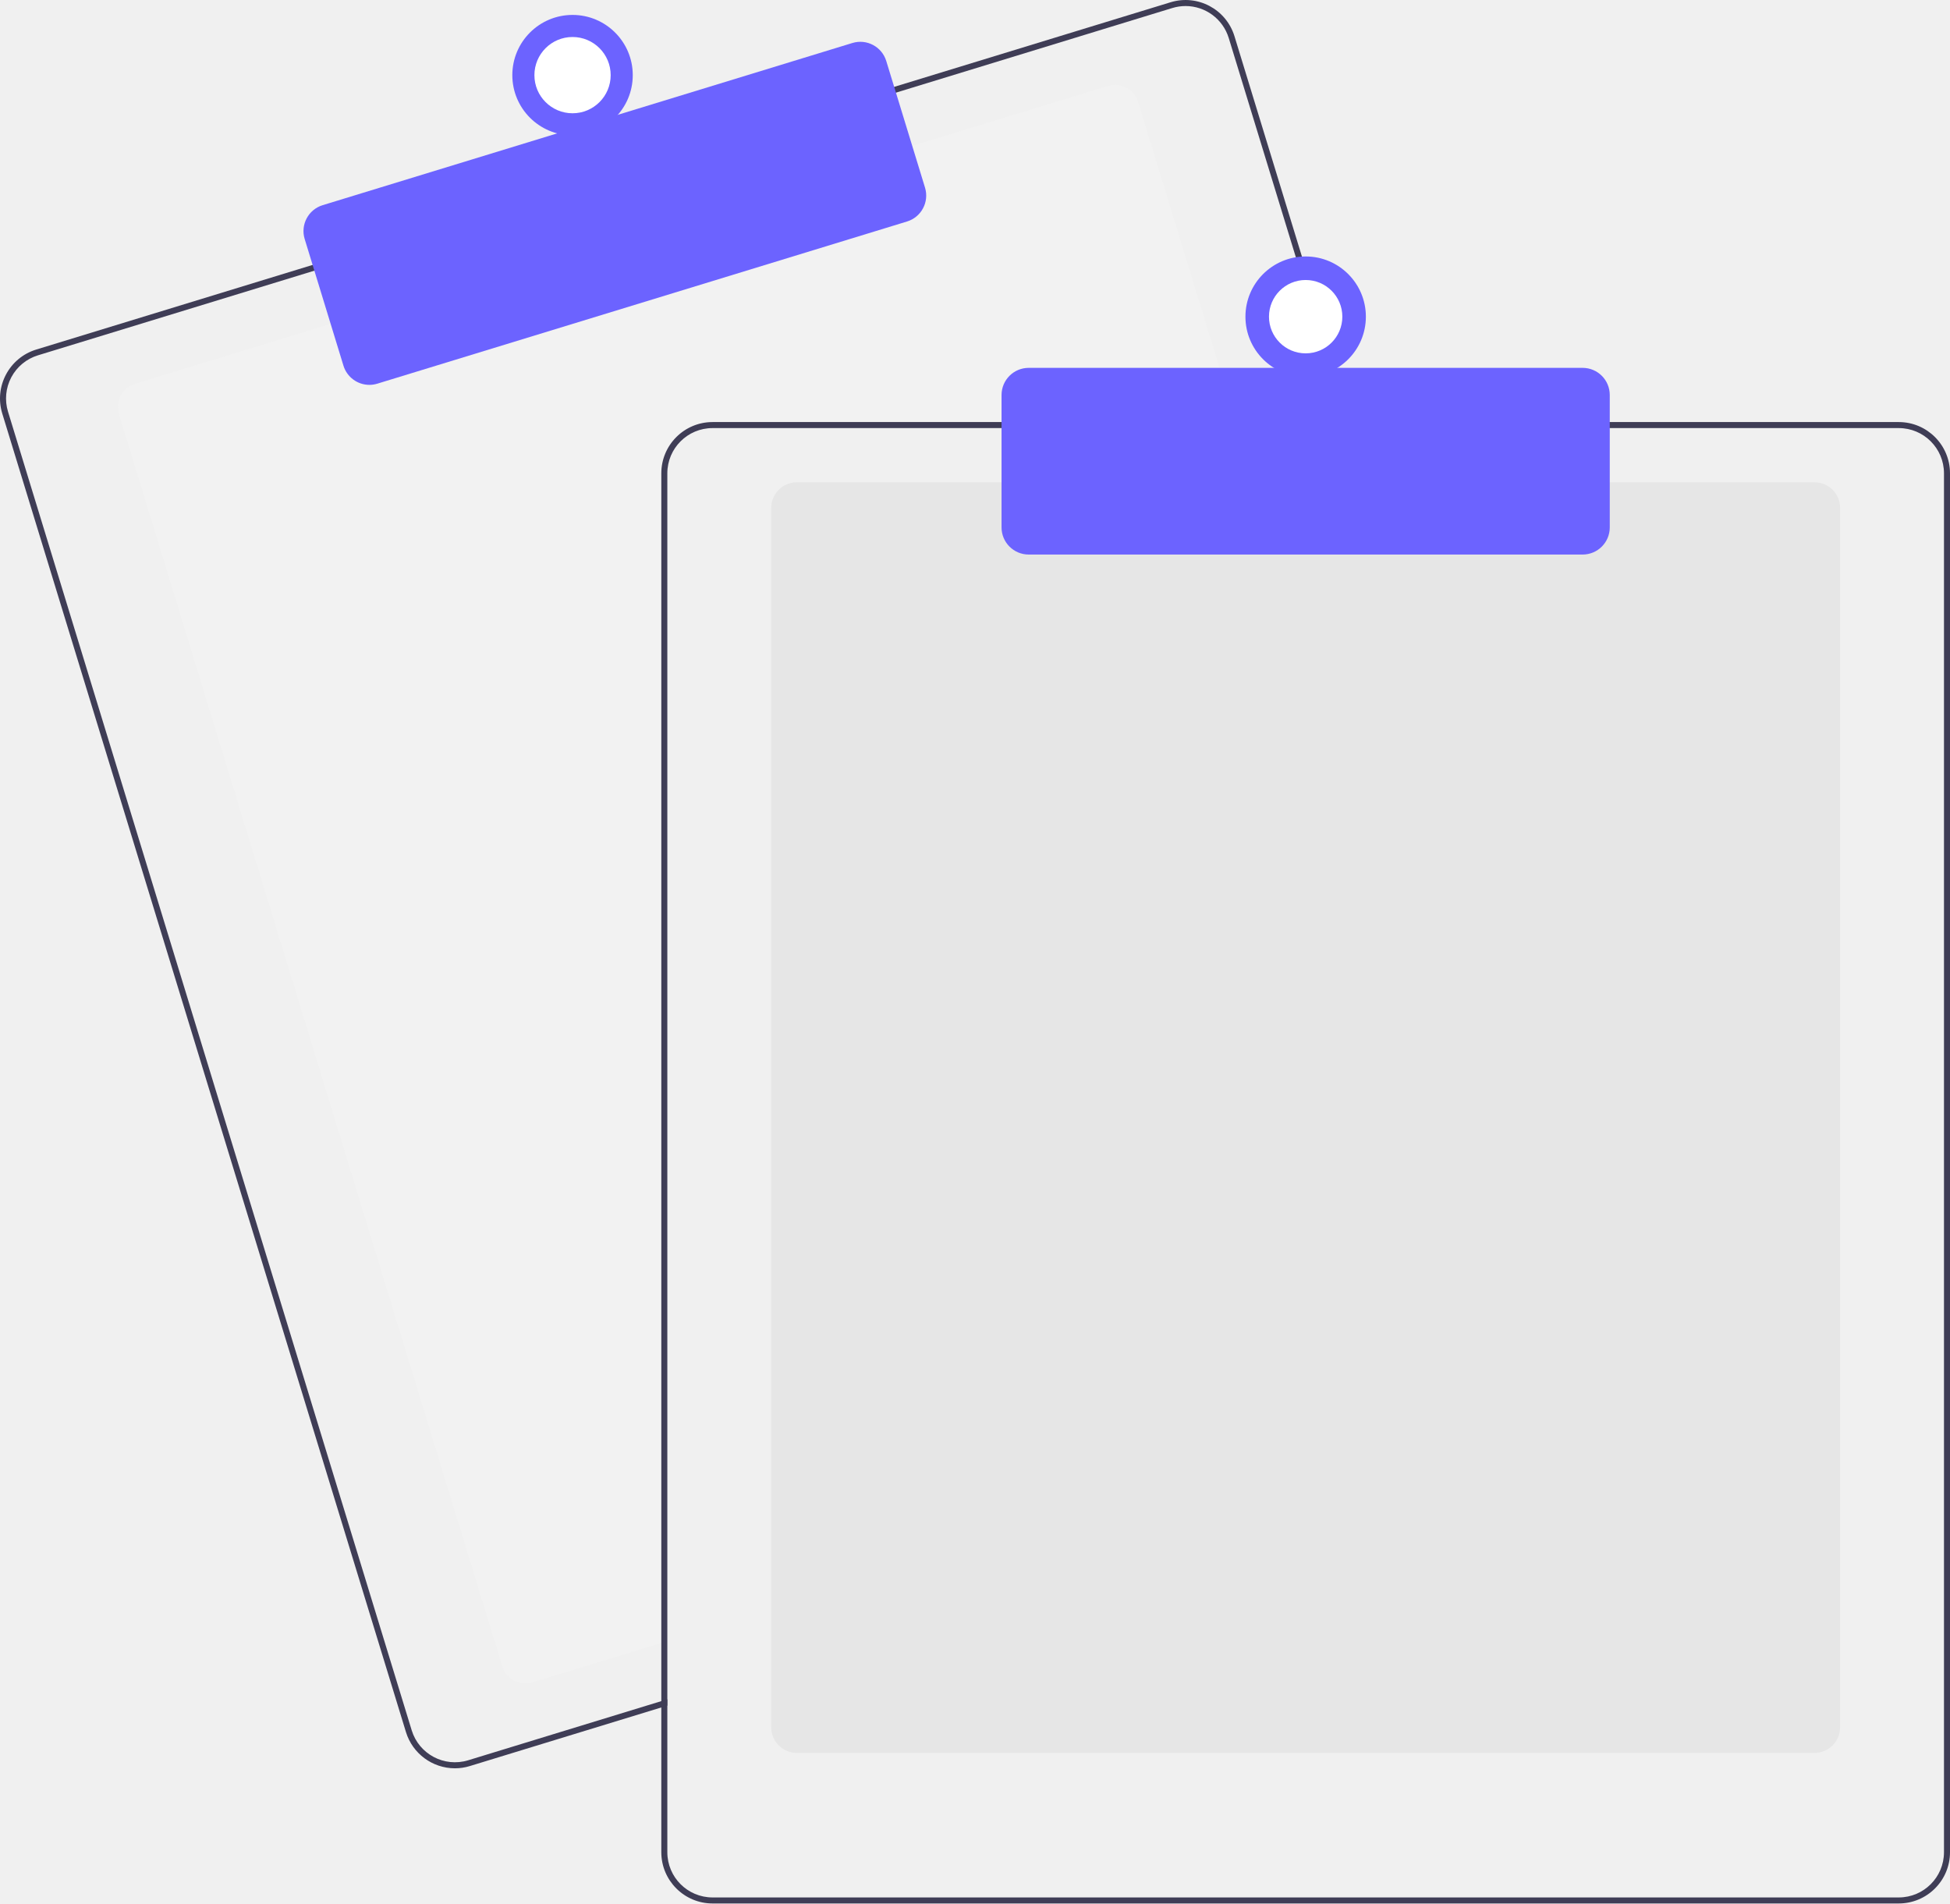
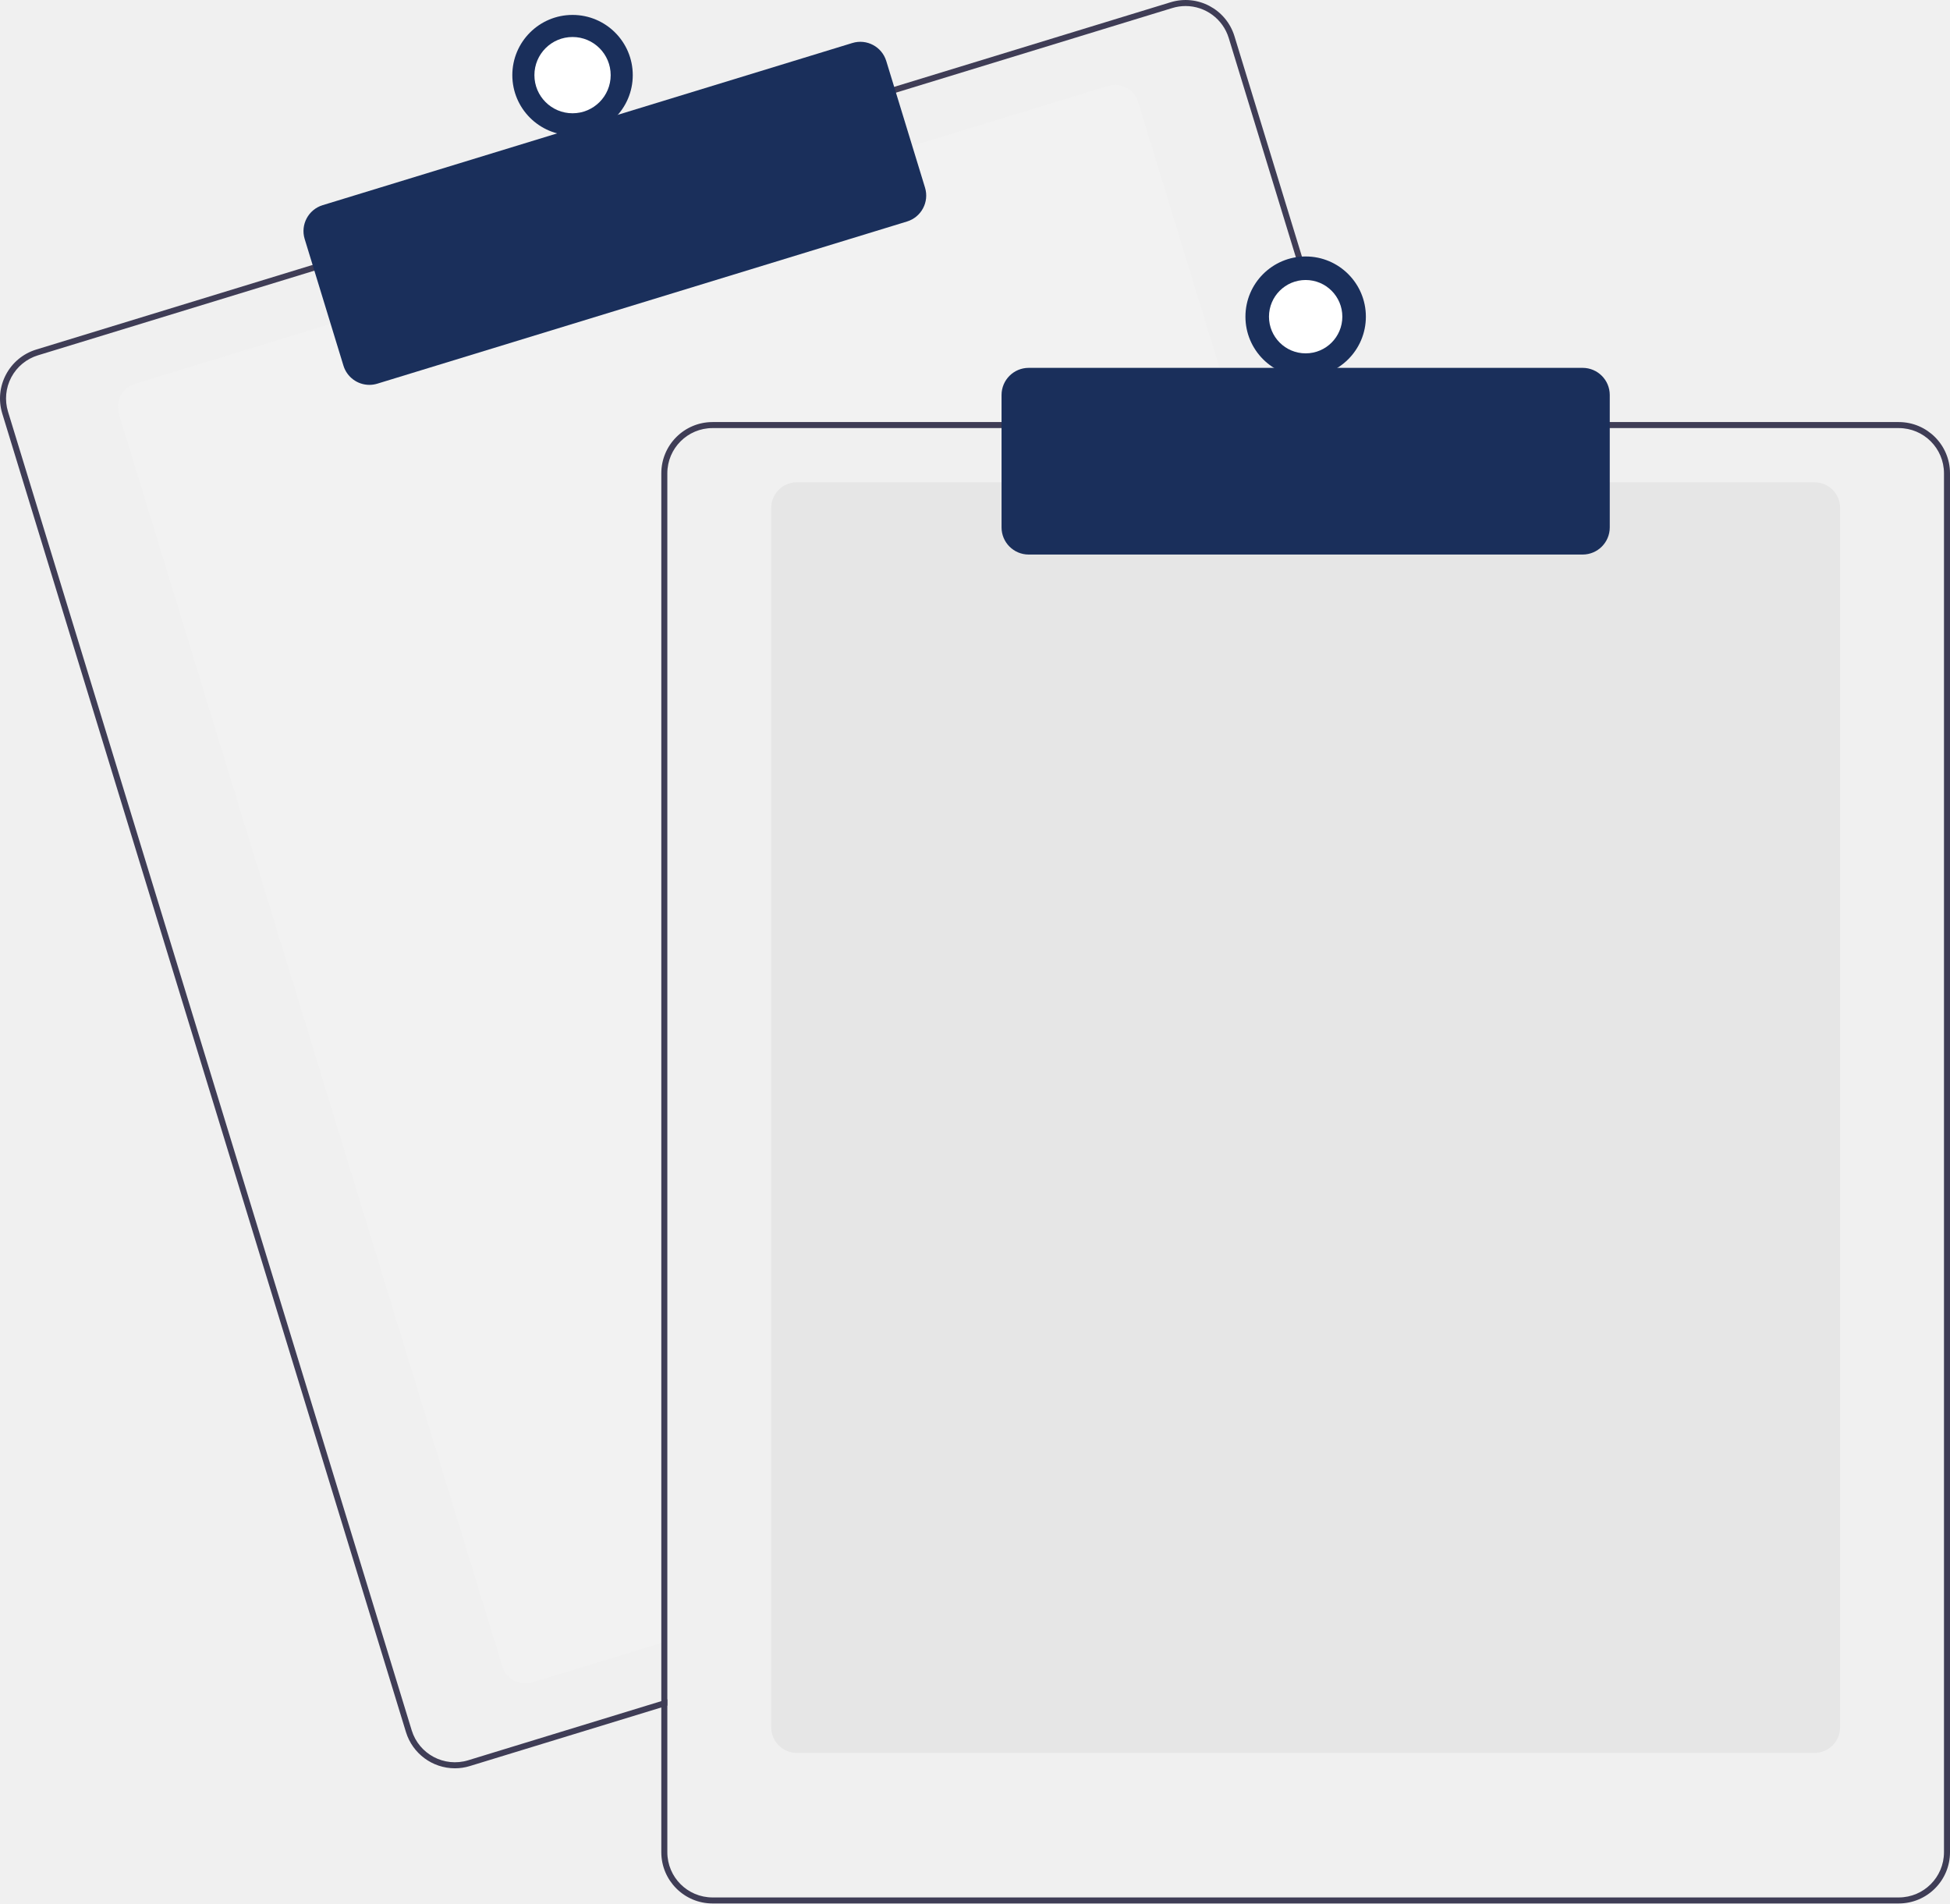
<svg xmlns="http://www.w3.org/2000/svg" data-name="Layer 1" width="647.636" height="632.174" viewBox="0 0 647.636 632.174">
  <path d="M687.328,276.087H512.818a15.018,15.018,0,0,0-15,15v387.85l-2,.61-42.81,13.11a8.007,8.007,0,0,1-9.99-5.31L315.678,271.397a8.003,8.003,0,0,1,5.31-9.99l65.97-20.2,191.25-58.54,65.97-20.2a7.989,7.989,0,0,1,9.99,5.3l32.55,106.32Z" transform="translate(-276.1819 -133.9131)" fill="#f2f2f2" />
  <path d="M725.408,274.087l-39.23-128.14a16.994,16.994,0,0,0-21.23-11.28l-92.75,28.39L380.958,221.607l-92.75,28.4a17.015,17.015,0,0,0-11.28,21.23l134.08,437.93a17.027,17.027,0,0,0,16.26,12.03,16.789,16.789,0,0,0,4.97-.75l63.58-19.46,2-.62v-2.09l-2,.61-64.17,19.65a15.015,15.015,0,0,1-18.73-9.95l-134.07-437.94a14.979,14.979,0,0,1,9.95-18.73l92.75-28.4,191.24-58.54,92.75-28.4a15.156,15.156,0,0,1,4.41-.66,15.015,15.015,0,0,1,14.32,10.61l39.05,127.56.62,2h2.08Z" transform="translate(-276.1819 -133.9131)" fill="#3f3d56" />
-   <path d="M398.863,261.734a9.016,9.016,0,0,1-8.611-6.367l-12.88-42.072a8.999,8.999,0,0,1,5.971-11.24l175.939-53.864a9.009,9.009,0,0,1,11.241,5.971l12.88,42.072a9.01,9.01,0,0,1-5.971,11.241L401.492,261.339A8.976,8.976,0,0,1,398.863,261.734Z" transform="translate(-276.1819 -133.9131)" fill="#6c63ff" />
-   <circle cx="190.154" cy="24.955" r="20" fill="#6c63ff" />
+   <path d="M398.863,261.734a9.016,9.016,0,0,1-8.611-6.367l-12.88-42.072a8.999,8.999,0,0,1,5.971-11.24l175.939-53.864a9.009,9.009,0,0,1,11.241,5.971l12.88,42.072a9.01,9.01,0,0,1-5.971,11.241L401.492,261.339A8.976,8.976,0,0,1,398.863,261.734Z" transform="translate(-276.1819 -133.9131)" fill="#1a2f5b" />
+   <circle cx="190.154" cy="24.955" r="20" fill="#1a2f5b" />
  <circle cx="190.154" cy="24.955" r="12.665" fill="#fff" />
  <path d="M878.818,716.087h-338a8.51,8.51,0,0,1-8.5-8.5v-405a8.51,8.51,0,0,1,8.5-8.5h338a8.51,8.51,0,0,1,8.5,8.5v405A8.51,8.51,0,0,1,878.818,716.087Z" transform="translate(-276.1819 -133.9131)" fill="#e6e6e6" />
  <path d="M723.318,274.087h-210.5a17.024,17.024,0,0,0-17,17v407.8l2-.61v-407.19a15.018,15.018,0,0,1,15-15H723.938Zm183.5,0h-394a17.024,17.024,0,0,0-17,17v458a17.024,17.024,0,0,0,17,17h394a17.024,17.024,0,0,0,17-17v-458A17.024,17.024,0,0,0,906.818,274.087Zm15,475a15.018,15.018,0,0,1-15,15h-394a15.018,15.018,0,0,1-15-15v-458a15.018,15.018,0,0,1,15-15h394a15.018,15.018,0,0,1,15,15Z" transform="translate(-276.1819 -133.9131)" fill="#3f3d56" />
-   <path d="M801.818,318.087h-184a9.01,9.01,0,0,1-9-9v-44a9.01,9.01,0,0,1,9-9h184a9.01,9.01,0,0,1,9,9v44A9.01,9.01,0,0,1,801.818,318.087Z" transform="translate(-276.1819 -133.9131)" fill="#6c63ff" />
-   <circle cx="433.636" cy="105.174" r="20" fill="#6c63ff" />
+   <path d="M801.818,318.087h-184a9.01,9.01,0,0,1-9-9v-44a9.01,9.01,0,0,1,9-9h184a9.01,9.01,0,0,1,9,9v44A9.01,9.01,0,0,1,801.818,318.087Z" transform="translate(-276.1819 -133.9131)" fill="#1a2f5b" />
+   <circle cx="433.636" cy="105.174" r="20" fill="#1a2f5b" />
  <circle cx="433.636" cy="105.174" r="12.182" fill="#fff" />
</svg>
